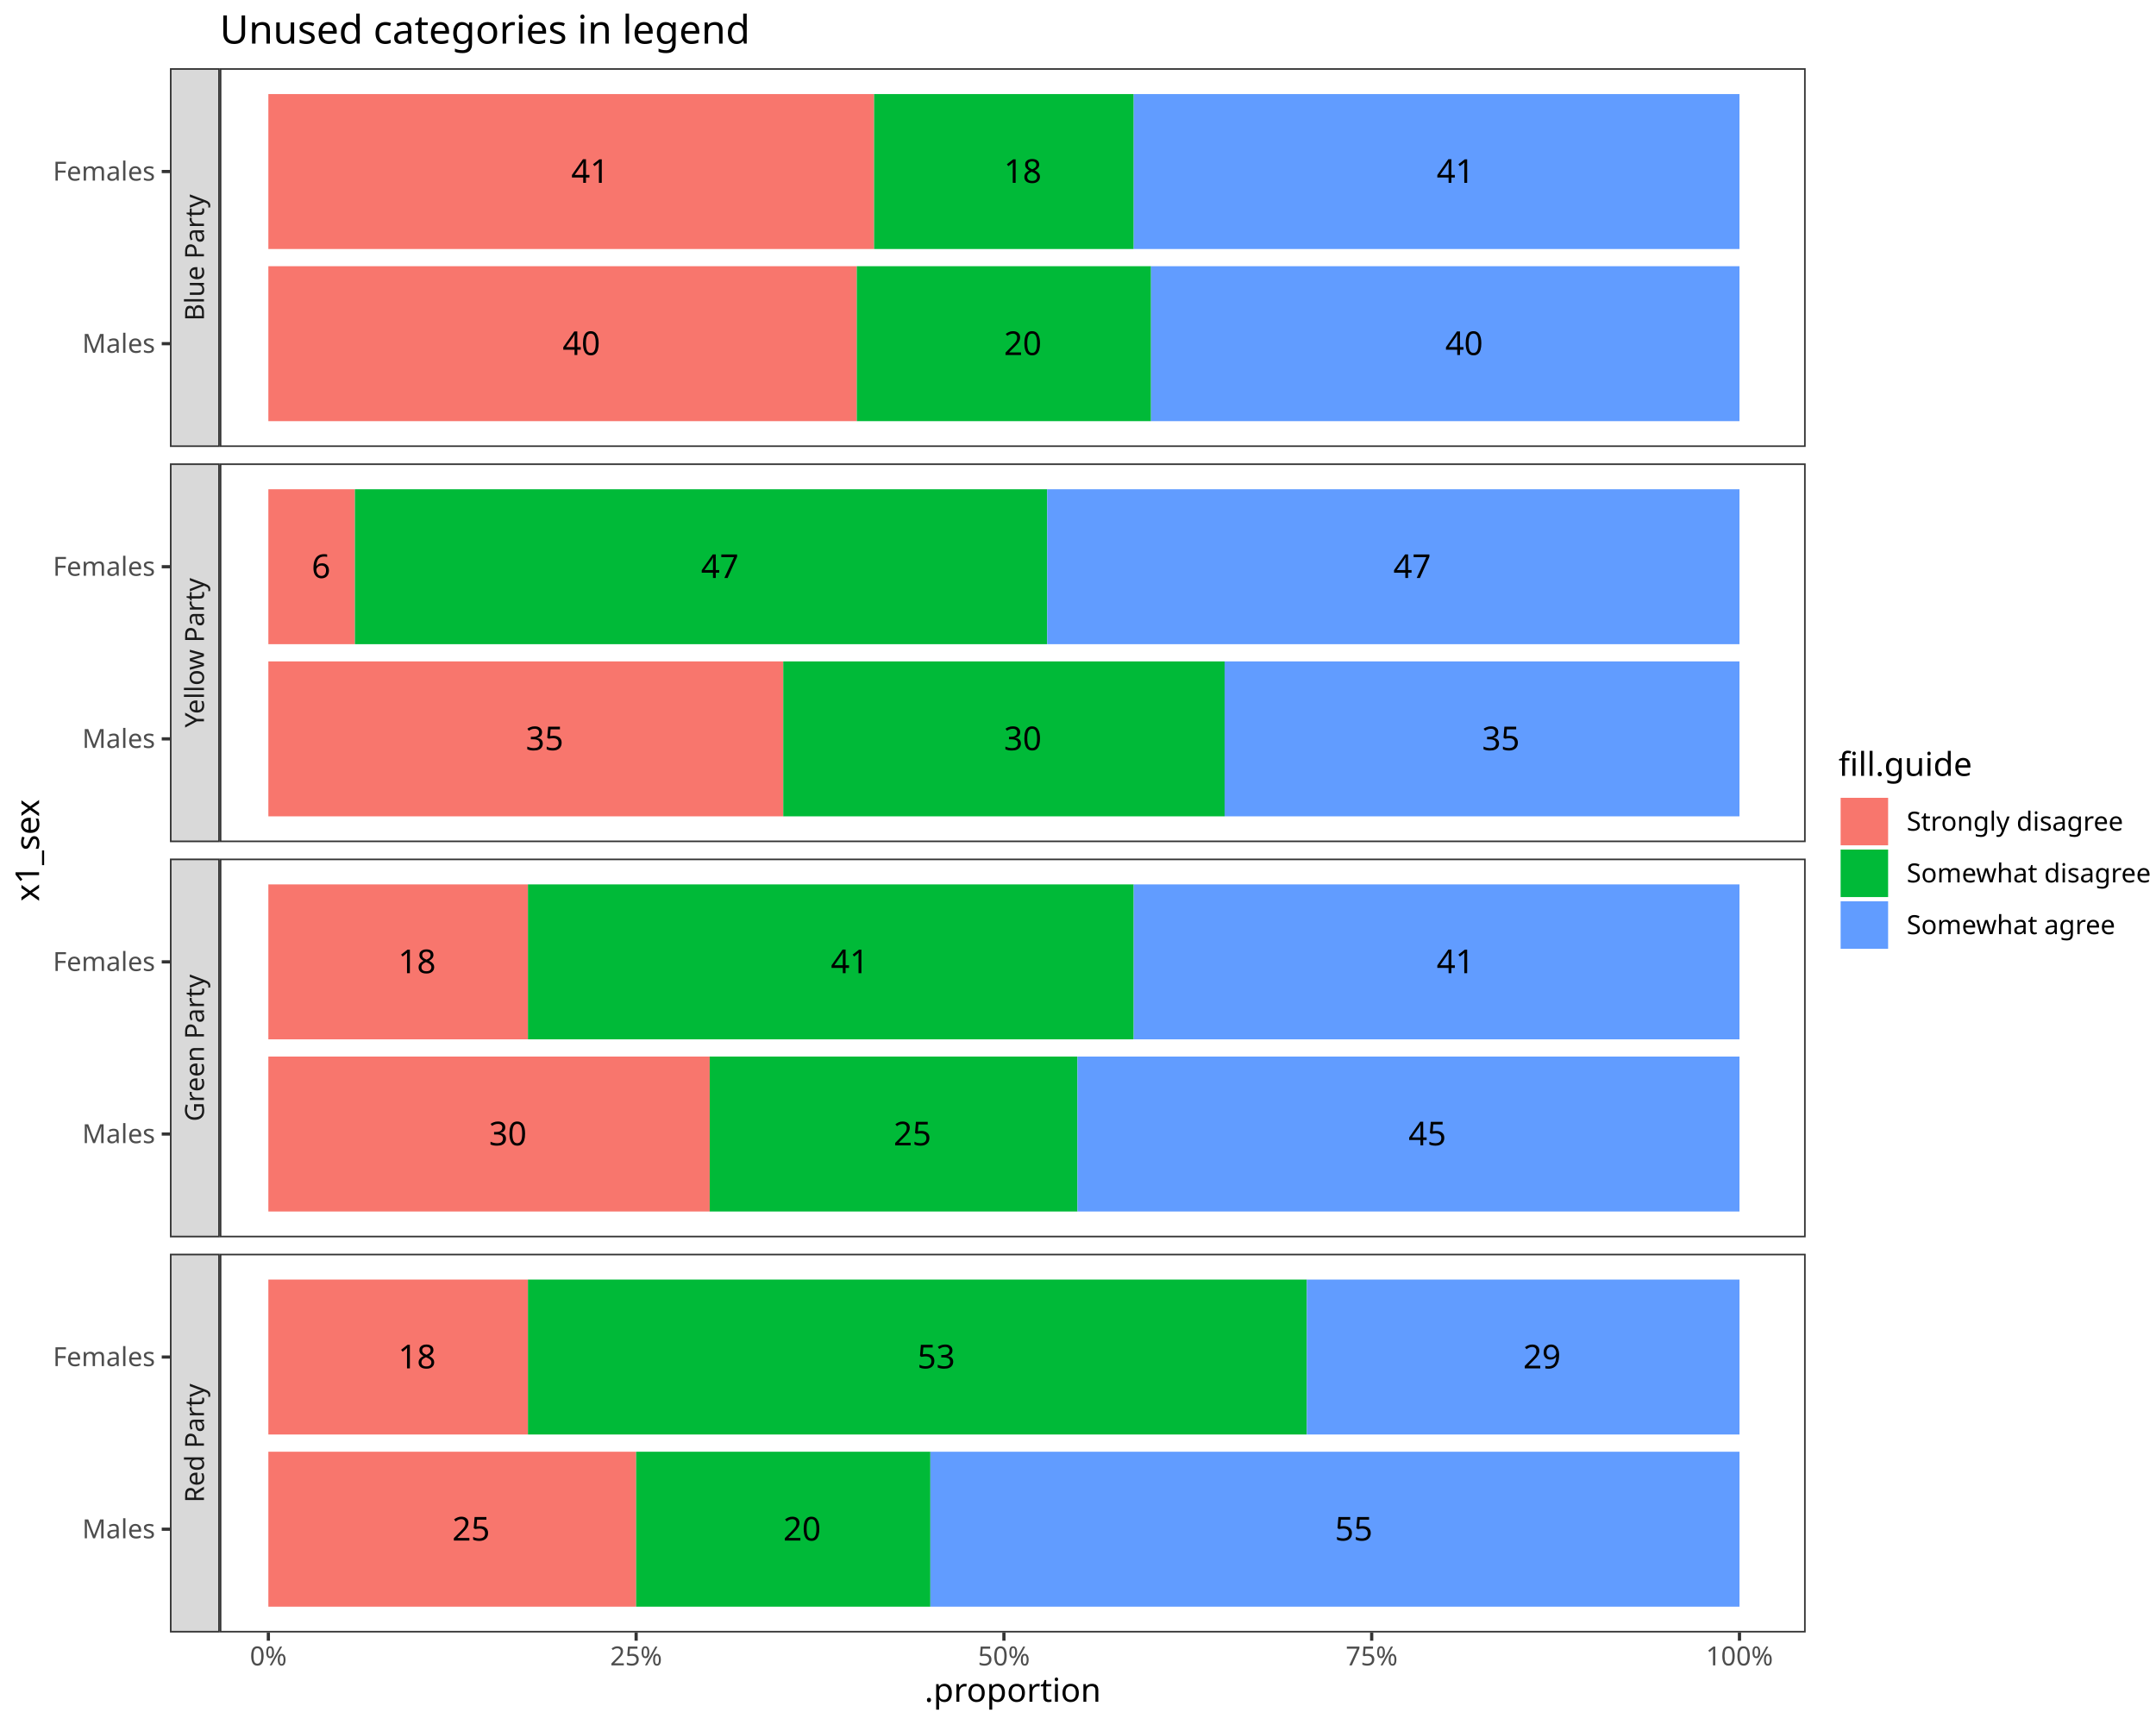
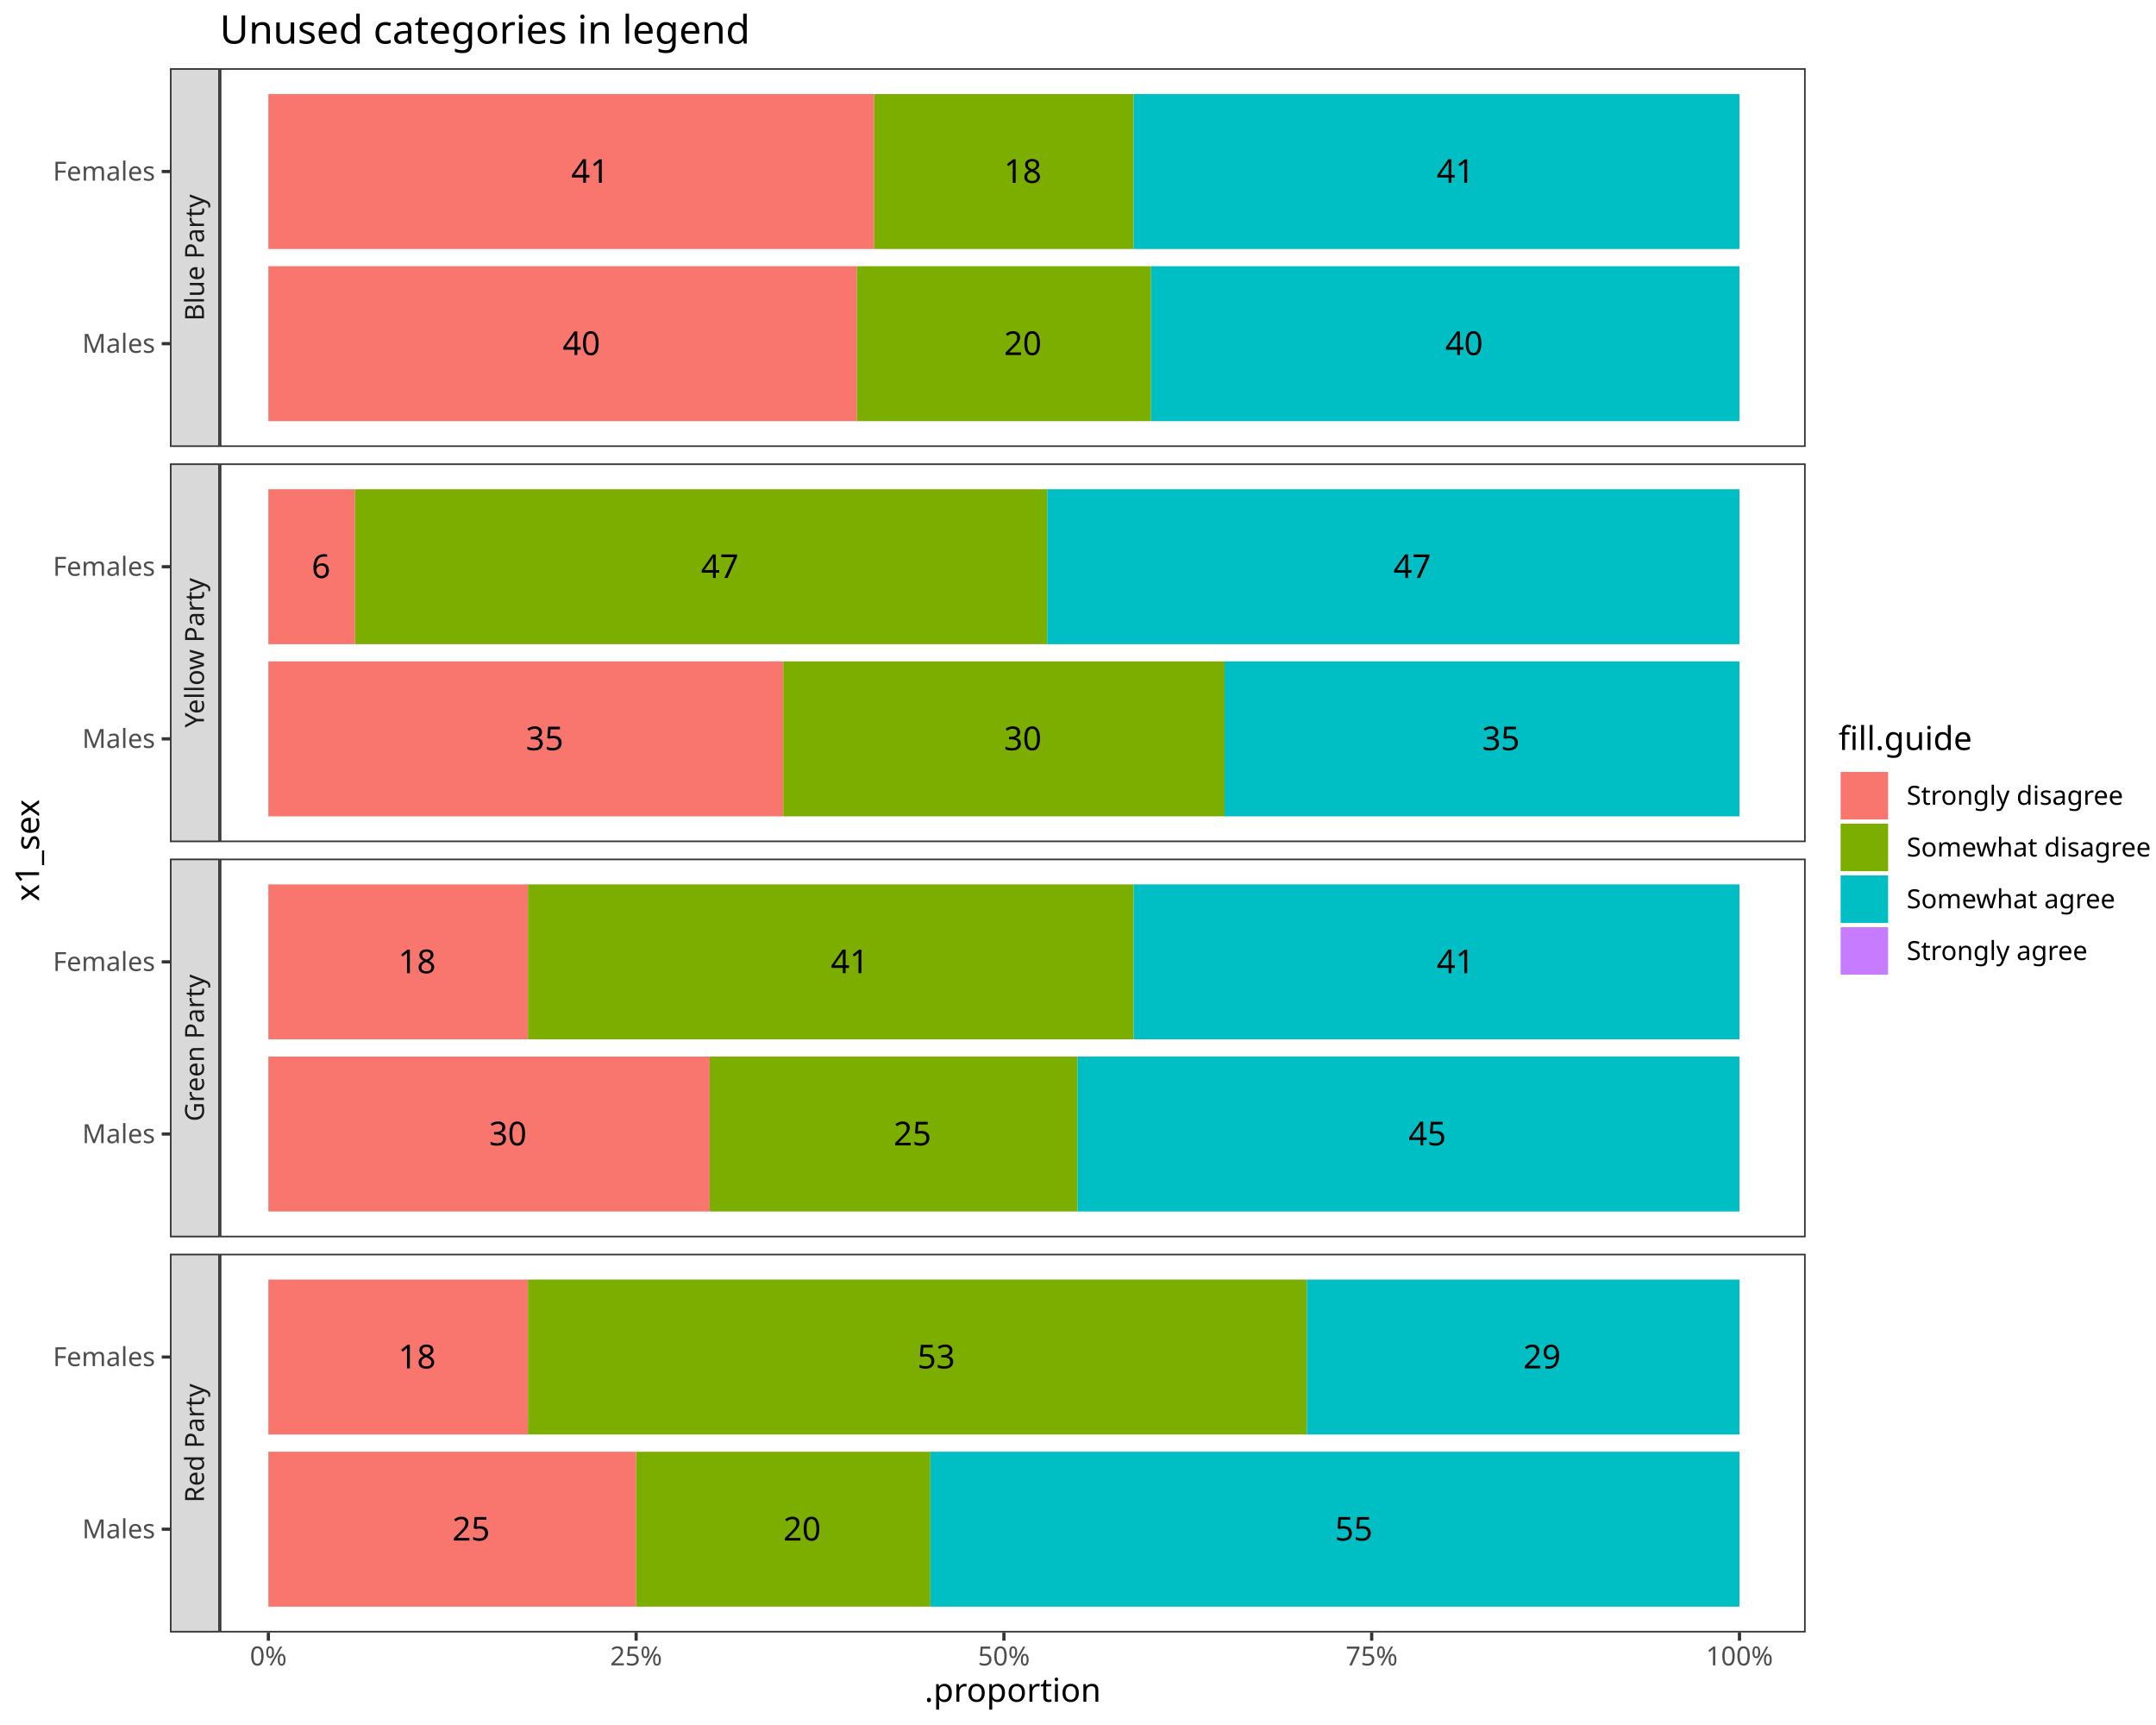
<svg xmlns="http://www.w3.org/2000/svg" class="svglite" data-engine-version="2.0" width="720.00pt" height="576.00pt" viewBox="0 0 720.00 576.00">
  <defs>
    <style type="text/css">
    .svglite line, .svglite polyline, .svglite polygon, .svglite path, .svglite rect, .svglite circle {
      fill: none;
      stroke: #000000;
      stroke-linecap: round;
      stroke-linejoin: round;
      stroke-miterlimit: 10.00;
    }
  </style>
  </defs>
  <rect width="100%" height="100%" style="stroke: none; fill: #FFFFFF;" />
  <defs>
    <clipPath id="cpMC4wMHw3MjAuMDB8MC4wMHw1NzYuMDA=">
      <rect x="0.00" y="0.00" width="720.00" height="576.00" />
    </clipPath>
  </defs>
  <g clip-path="url(#cpMC4wMHw3MjAuMDB8MC4wMHw1NzYuMDA=)">
    <rect x="0.00" y="0.00" width="720.00" height="576.00" style="stroke-width: 1.07; stroke: #FFFFFF; fill: #FFFFFF;" />
  </g>
  <defs>
    <clipPath id="cpNzMuNDB8NjAzLjAxfDIyLjc4fDE0OS4yNg==">
      <rect x="73.40" y="22.78" width="529.61" height="126.47" />
    </clipPath>
  </defs>
  <g clip-path="url(#cpNzMuNDB8NjAzLjAxfDIyLjc4fDE0OS4yNg==)">
    <rect x="73.40" y="22.78" width="529.61" height="126.47" style="stroke-width: 1.07; stroke: none; fill: #FFFFFF;" />
    <rect x="89.62" y="88.89" width="196.51" height="51.74" style="stroke-width: 1.07; stroke: none; stroke-linecap: butt; stroke-linejoin: miter; fill: #F8766D;" />
+     <rect x="286.13" y="88.89" width="98.26" height="51.74" style="stroke-width: 1.07; stroke: none; stroke-linecap: butt; stroke-linejoin: miter; fill: #7CAE00;" />
+     <rect x="384.39" y="88.89" width="196.51" height="51.74" style="stroke-width: 1.07; stroke: none; stroke-linecap: butt; stroke-linejoin: miter; fill: #00BFC4;" />
    <rect x="89.62" y="31.41" width="202.29" height="51.74" style="stroke-width: 1.07; stroke: none; stroke-linecap: butt; stroke-linejoin: miter; fill: #F8766D;" />
-     <rect x="286.13" y="88.89" width="98.26" height="51.74" style="stroke-width: 1.07; stroke: none; stroke-linecap: butt; stroke-linejoin: miter; fill: #00BA38;" />
-     <rect x="291.91" y="31.41" width="86.70" height="51.74" style="stroke-width: 1.07; stroke: none; stroke-linecap: butt; stroke-linejoin: miter; fill: #00BA38;" />
-     <rect x="384.39" y="88.89" width="196.51" height="51.74" style="stroke-width: 1.07; stroke: none; stroke-linecap: butt; stroke-linejoin: miter; fill: #619CFF;" />
-     <rect x="378.61" y="31.41" width="202.29" height="51.74" style="stroke-width: 1.07; stroke: none; stroke-linecap: butt; stroke-linejoin: miter; fill: #619CFF;" />
+     <rect x="291.91" y="31.41" width="86.70" height="51.74" style="stroke-width: 1.07; stroke: none; stroke-linecap: butt; stroke-linejoin: miter; fill: #7CAE00;" />
+     <rect x="378.61" y="31.41" width="202.29" height="51.74" style="stroke-width: 1.07; stroke: none; stroke-linecap: butt; stroke-linejoin: miter; fill: #00BFC4;" />
    <text x="187.87" y="118.55" style="font-size: 11.00px; font-family: sans;" textLength="12.24px" lengthAdjust="spacingAndGlyphs">40</text>
+     <text x="335.26" y="118.55" style="font-size: 11.00px; font-family: sans;" textLength="12.24px" lengthAdjust="spacingAndGlyphs">20</text>
+     <text x="482.65" y="118.55" style="font-size: 11.00px; font-family: sans;" textLength="12.24px" lengthAdjust="spacingAndGlyphs">40</text>
    <text x="190.76" y="61.06" style="font-size: 11.00px; font-family: sans;" textLength="12.24px" lengthAdjust="spacingAndGlyphs">41</text>
-     <text x="335.26" y="118.55" style="font-size: 11.00px; font-family: sans;" textLength="12.24px" lengthAdjust="spacingAndGlyphs">20</text>
    <text x="335.26" y="61.06" style="font-size: 11.00px; font-family: sans;" textLength="12.24px" lengthAdjust="spacingAndGlyphs">18</text>
-     <text x="482.65" y="118.55" style="font-size: 11.00px; font-family: sans;" textLength="12.24px" lengthAdjust="spacingAndGlyphs">40</text>
    <text x="479.76" y="61.06" style="font-size: 11.00px; font-family: sans;" textLength="12.24px" lengthAdjust="spacingAndGlyphs">41</text>
    <rect x="73.40" y="22.78" width="529.61" height="126.47" style="stroke-width: 1.07; stroke: #333333;" />
  </g>
  <g clip-path="url(#cpMC4wMHw3MjAuMDB8MC4wMHw1NzYuMDA=)">
</g>
  <defs>
    <clipPath id="cpNzMuNDB8NjAzLjAxfDE1NC43NHwyODEuMjE=">
      <rect x="73.40" y="154.74" width="529.61" height="126.47" />
    </clipPath>
  </defs>
  <g clip-path="url(#cpNzMuNDB8NjAzLjAxfDE1NC43NHwyODEuMjE=)">
    <rect x="73.40" y="154.74" width="529.61" height="126.47" style="stroke-width: 1.07; stroke: none; fill: #FFFFFF;" />
    <rect x="89.62" y="220.85" width="171.95" height="51.74" style="stroke-width: 1.07; stroke: none; stroke-linecap: butt; stroke-linejoin: miter; fill: #F8766D;" />
+     <rect x="261.57" y="220.85" width="147.39" height="51.74" style="stroke-width: 1.07; stroke: none; stroke-linecap: butt; stroke-linejoin: miter; fill: #7CAE00;" />
+     <rect x="408.95" y="220.85" width="171.95" height="51.74" style="stroke-width: 1.07; stroke: none; stroke-linecap: butt; stroke-linejoin: miter; fill: #00BFC4;" />
    <rect x="89.62" y="163.36" width="28.90" height="51.74" style="stroke-width: 1.07; stroke: none; stroke-linecap: butt; stroke-linejoin: miter; fill: #F8766D;" />
-     <rect x="261.57" y="220.85" width="147.39" height="51.74" style="stroke-width: 1.07; stroke: none; stroke-linecap: butt; stroke-linejoin: miter; fill: #00BA38;" />
-     <rect x="118.52" y="163.36" width="231.19" height="51.74" style="stroke-width: 1.07; stroke: none; stroke-linecap: butt; stroke-linejoin: miter; fill: #00BA38;" />
-     <rect x="408.95" y="220.85" width="171.95" height="51.74" style="stroke-width: 1.07; stroke: none; stroke-linecap: butt; stroke-linejoin: miter; fill: #619CFF;" />
-     <rect x="349.71" y="163.36" width="231.19" height="51.74" style="stroke-width: 1.07; stroke: none; stroke-linecap: butt; stroke-linejoin: miter; fill: #619CFF;" />
+     <rect x="118.52" y="163.36" width="231.19" height="51.74" style="stroke-width: 1.07; stroke: none; stroke-linecap: butt; stroke-linejoin: miter; fill: #7CAE00;" />
+     <rect x="349.71" y="163.36" width="231.19" height="51.74" style="stroke-width: 1.07; stroke: none; stroke-linecap: butt; stroke-linejoin: miter; fill: #00BFC4;" />
    <text x="175.59" y="250.50" style="font-size: 11.00px; font-family: sans;" textLength="12.24px" lengthAdjust="spacingAndGlyphs">35</text>
+     <text x="335.26" y="250.50" style="font-size: 11.00px; font-family: sans;" textLength="12.24px" lengthAdjust="spacingAndGlyphs">30</text>
+     <text x="494.93" y="250.50" style="font-size: 11.00px; font-family: sans;" textLength="12.24px" lengthAdjust="spacingAndGlyphs">35</text>
    <text x="104.07" y="193.01" style="font-size: 11.00px; font-family: sans;" textLength="6.12px" lengthAdjust="spacingAndGlyphs">6</text>
-     <text x="335.26" y="250.50" style="font-size: 11.00px; font-family: sans;" textLength="12.24px" lengthAdjust="spacingAndGlyphs">30</text>
    <text x="234.11" y="193.01" style="font-size: 11.00px; font-family: sans;" textLength="12.24px" lengthAdjust="spacingAndGlyphs">47</text>
-     <text x="494.93" y="250.50" style="font-size: 11.00px; font-family: sans;" textLength="12.24px" lengthAdjust="spacingAndGlyphs">35</text>
    <text x="465.31" y="193.01" style="font-size: 11.00px; font-family: sans;" textLength="12.24px" lengthAdjust="spacingAndGlyphs">47</text>
    <rect x="73.40" y="154.74" width="529.61" height="126.47" style="stroke-width: 1.07; stroke: #333333;" />
  </g>
  <g clip-path="url(#cpMC4wMHw3MjAuMDB8MC4wMHw1NzYuMDA=)">
</g>
  <defs>
    <clipPath id="cpNzMuNDB8NjAzLjAxfDI4Ni42OXw0MTMuMTY=">
      <rect x="73.40" y="286.69" width="529.61" height="126.47" />
    </clipPath>
  </defs>
  <g clip-path="url(#cpNzMuNDB8NjAzLjAxfDI4Ni42OXw0MTMuMTY=)">
    <rect x="73.40" y="286.69" width="529.61" height="126.47" style="stroke-width: 1.07; stroke: none; fill: #FFFFFF;" />
    <rect x="89.62" y="352.80" width="147.39" height="51.74" style="stroke-width: 1.07; stroke: none; stroke-linecap: butt; stroke-linejoin: miter; fill: #F8766D;" />
+     <rect x="237.00" y="352.80" width="122.82" height="51.74" style="stroke-width: 1.07; stroke: none; stroke-linecap: butt; stroke-linejoin: miter; fill: #7CAE00;" />
+     <rect x="359.82" y="352.80" width="221.08" height="51.74" style="stroke-width: 1.07; stroke: none; stroke-linecap: butt; stroke-linejoin: miter; fill: #00BFC4;" />
    <rect x="89.62" y="295.31" width="86.70" height="51.74" style="stroke-width: 1.07; stroke: none; stroke-linecap: butt; stroke-linejoin: miter; fill: #F8766D;" />
-     <rect x="237.00" y="352.80" width="122.82" height="51.74" style="stroke-width: 1.07; stroke: none; stroke-linecap: butt; stroke-linejoin: miter; fill: #00BA38;" />
-     <rect x="176.31" y="295.31" width="202.29" height="51.74" style="stroke-width: 1.07; stroke: none; stroke-linecap: butt; stroke-linejoin: miter; fill: #00BA38;" />
-     <rect x="359.82" y="352.80" width="221.08" height="51.74" style="stroke-width: 1.07; stroke: none; stroke-linecap: butt; stroke-linejoin: miter; fill: #619CFF;" />
-     <rect x="378.61" y="295.31" width="202.29" height="51.74" style="stroke-width: 1.07; stroke: none; stroke-linecap: butt; stroke-linejoin: miter; fill: #619CFF;" />
+     <rect x="176.31" y="295.31" width="202.29" height="51.74" style="stroke-width: 1.07; stroke: none; stroke-linecap: butt; stroke-linejoin: miter; fill: #7CAE00;" />
+     <rect x="378.61" y="295.31" width="202.29" height="51.74" style="stroke-width: 1.07; stroke: none; stroke-linecap: butt; stroke-linejoin: miter; fill: #00BFC4;" />
    <text x="163.31" y="382.45" style="font-size: 11.00px; font-family: sans;" textLength="12.24px" lengthAdjust="spacingAndGlyphs">30</text>
+     <text x="298.41" y="382.45" style="font-size: 11.00px; font-family: sans;" textLength="12.24px" lengthAdjust="spacingAndGlyphs">25</text>
+     <text x="470.36" y="382.45" style="font-size: 11.00px; font-family: sans;" textLength="12.24px" lengthAdjust="spacingAndGlyphs">45</text>
    <text x="132.97" y="324.97" style="font-size: 11.00px; font-family: sans;" textLength="12.24px" lengthAdjust="spacingAndGlyphs">18</text>
-     <text x="298.41" y="382.45" style="font-size: 11.00px; font-family: sans;" textLength="12.24px" lengthAdjust="spacingAndGlyphs">25</text>
    <text x="277.46" y="324.97" style="font-size: 11.00px; font-family: sans;" textLength="12.24px" lengthAdjust="spacingAndGlyphs">41</text>
-     <text x="470.36" y="382.45" style="font-size: 11.00px; font-family: sans;" textLength="12.24px" lengthAdjust="spacingAndGlyphs">45</text>
    <text x="479.76" y="324.97" style="font-size: 11.00px; font-family: sans;" textLength="12.24px" lengthAdjust="spacingAndGlyphs">41</text>
    <rect x="73.40" y="286.69" width="529.61" height="126.47" style="stroke-width: 1.07; stroke: #333333;" />
  </g>
  <g clip-path="url(#cpMC4wMHw3MjAuMDB8MC4wMHw1NzYuMDA=)">
</g>
  <defs>
    <clipPath id="cpNzMuNDB8NjAzLjAxfDQxOC42NHw1NDUuMTE=">
      <rect x="73.40" y="418.64" width="529.61" height="126.47" />
    </clipPath>
  </defs>
  <g clip-path="url(#cpNzMuNDB8NjAzLjAxfDQxOC42NHw1NDUuMTE=)">
    <rect x="73.40" y="418.64" width="529.61" height="126.47" style="stroke-width: 1.07; stroke: none; fill: #FFFFFF;" />
    <rect x="89.62" y="484.75" width="122.82" height="51.74" style="stroke-width: 1.07; stroke: none; stroke-linecap: butt; stroke-linejoin: miter; fill: #F8766D;" />
+     <rect x="212.44" y="484.75" width="98.26" height="51.74" style="stroke-width: 1.07; stroke: none; stroke-linecap: butt; stroke-linejoin: miter; fill: #7CAE00;" />
+     <rect x="310.70" y="484.75" width="270.21" height="51.74" style="stroke-width: 1.07; stroke: none; stroke-linecap: butt; stroke-linejoin: miter; fill: #00BFC4;" />
    <rect x="89.62" y="427.26" width="86.70" height="51.74" style="stroke-width: 1.07; stroke: none; stroke-linecap: butt; stroke-linejoin: miter; fill: #F8766D;" />
-     <rect x="212.44" y="484.75" width="98.26" height="51.74" style="stroke-width: 1.07; stroke: none; stroke-linecap: butt; stroke-linejoin: miter; fill: #00BA38;" />
-     <rect x="176.31" y="427.26" width="260.09" height="51.74" style="stroke-width: 1.07; stroke: none; stroke-linecap: butt; stroke-linejoin: miter; fill: #00BA38;" />
-     <rect x="310.70" y="484.75" width="270.21" height="51.74" style="stroke-width: 1.07; stroke: none; stroke-linecap: butt; stroke-linejoin: miter; fill: #619CFF;" />
-     <rect x="436.41" y="427.26" width="144.50" height="51.74" style="stroke-width: 1.07; stroke: none; stroke-linecap: butt; stroke-linejoin: miter; fill: #619CFF;" />
+     <rect x="176.31" y="427.26" width="260.09" height="51.74" style="stroke-width: 1.07; stroke: none; stroke-linecap: butt; stroke-linejoin: miter; fill: #7CAE00;" />
+     <rect x="436.41" y="427.26" width="144.50" height="51.74" style="stroke-width: 1.07; stroke: none; stroke-linecap: butt; stroke-linejoin: miter; fill: #00BFC4;" />
    <text x="151.03" y="514.41" style="font-size: 11.00px; font-family: sans;" textLength="12.24px" lengthAdjust="spacingAndGlyphs">25</text>
+     <text x="261.57" y="514.41" style="font-size: 11.00px; font-family: sans;" textLength="12.24px" lengthAdjust="spacingAndGlyphs">20</text>
+     <text x="445.80" y="514.41" style="font-size: 11.00px; font-family: sans;" textLength="12.24px" lengthAdjust="spacingAndGlyphs">55</text>
    <text x="132.97" y="456.92" style="font-size: 11.00px; font-family: sans;" textLength="12.24px" lengthAdjust="spacingAndGlyphs">18</text>
-     <text x="261.57" y="514.41" style="font-size: 11.00px; font-family: sans;" textLength="12.24px" lengthAdjust="spacingAndGlyphs">20</text>
    <text x="306.36" y="456.92" style="font-size: 11.00px; font-family: sans;" textLength="12.24px" lengthAdjust="spacingAndGlyphs">53</text>
-     <text x="445.80" y="514.41" style="font-size: 11.00px; font-family: sans;" textLength="12.24px" lengthAdjust="spacingAndGlyphs">55</text>
    <text x="508.66" y="456.92" style="font-size: 11.00px; font-family: sans;" textLength="12.24px" lengthAdjust="spacingAndGlyphs">29</text>
    <rect x="73.40" y="418.64" width="529.61" height="126.47" style="stroke-width: 1.07; stroke: #333333;" />
  </g>
  <g clip-path="url(#cpMC4wMHw3MjAuMDB8MC4wMHw1NzYuMDA=)">
</g>
  <defs>
    <clipPath id="cpNTYuNzV8NzMuNDB8MjIuNzh8MTQ5LjI2">
      <rect x="56.75" y="22.78" width="16.65" height="126.47" />
    </clipPath>
  </defs>
  <g clip-path="url(#cpNTYuNzV8NzMuNDB8MjIuNzh8MTQ5LjI2)">
    <rect x="56.75" y="22.78" width="16.65" height="126.47" style="stroke-width: 1.07; stroke: #333333; fill: #D9D9D9;" />
    <text transform="translate(68.11,86.02) rotate(-90)" text-anchor="middle" style="font-size: 8.80px; fill: #1A1A1A; font-family: sans;" textLength="40.60px" lengthAdjust="spacingAndGlyphs">Blue Party</text>
  </g>
  <g clip-path="url(#cpMC4wMHw3MjAuMDB8MC4wMHw1NzYuMDA=)">
</g>
  <defs>
    <clipPath id="cpNTYuNzV8NzMuNDB8MTU0Ljc0fDI4MS4yMQ==">
      <rect x="56.75" y="154.74" width="16.65" height="126.47" />
    </clipPath>
  </defs>
  <g clip-path="url(#cpNTYuNzV8NzMuNDB8MTU0Ljc0fDI4MS4yMQ==)">
    <rect x="56.75" y="154.74" width="16.65" height="126.47" style="stroke-width: 1.07; stroke: #333333; fill: #D9D9D9;" />
    <text transform="translate(68.11,217.97) rotate(-90)" text-anchor="middle" style="font-size: 8.80px; fill: #1A1A1A; font-family: sans;" textLength="48.91px" lengthAdjust="spacingAndGlyphs">Yellow Party</text>
  </g>
  <g clip-path="url(#cpMC4wMHw3MjAuMDB8MC4wMHw1NzYuMDA=)">
</g>
  <defs>
    <clipPath id="cpNTYuNzV8NzMuNDB8Mjg2LjY5fDQxMy4xNg==">
      <rect x="56.75" y="286.69" width="16.65" height="126.47" />
    </clipPath>
  </defs>
  <g clip-path="url(#cpNTYuNzV8NzMuNDB8Mjg2LjY5fDQxMy4xNg==)">
    <rect x="56.75" y="286.69" width="16.65" height="126.47" style="stroke-width: 1.07; stroke: #333333; fill: #D9D9D9;" />
    <text transform="translate(68.11,349.92) rotate(-90)" text-anchor="middle" style="font-size: 8.80px; fill: #1A1A1A; font-family: sans;" textLength="47.45px" lengthAdjust="spacingAndGlyphs">Green Party</text>
  </g>
  <g clip-path="url(#cpMC4wMHw3MjAuMDB8MC4wMHw1NzYuMDA=)">
</g>
  <defs>
    <clipPath id="cpNTYuNzV8NzMuNDB8NDE4LjY0fDU0NS4xMQ==">
      <rect x="56.75" y="418.64" width="16.65" height="126.47" />
    </clipPath>
  </defs>
  <g clip-path="url(#cpNTYuNzV8NzMuNDB8NDE4LjY0fDU0NS4xMQ==)">
    <rect x="56.75" y="418.64" width="16.65" height="126.47" style="stroke-width: 1.07; stroke: #333333; fill: #D9D9D9;" />
    <text transform="translate(68.11,481.88) rotate(-90)" text-anchor="middle" style="font-size: 8.80px; fill: #1A1A1A; font-family: sans;" textLength="39.14px" lengthAdjust="spacingAndGlyphs">Red Party</text>
  </g>
  <g clip-path="url(#cpMC4wMHw3MjAuMDB8MC4wMHw1NzYuMDA=)">
    <polyline points="89.62,547.85 89.62,545.11 " style="stroke-width: 1.07; stroke: #333333; stroke-linecap: butt;" />
    <polyline points="212.44,547.85 212.44,545.11 " style="stroke-width: 1.07; stroke: #333333; stroke-linecap: butt;" />
    <polyline points="335.26,547.85 335.26,545.11 " style="stroke-width: 1.07; stroke: #333333; stroke-linecap: butt;" />
    <polyline points="458.08,547.85 458.08,545.11 " style="stroke-width: 1.07; stroke: #333333; stroke-linecap: butt;" />
    <polyline points="580.90,547.85 580.90,545.11 " style="stroke-width: 1.07; stroke: #333333; stroke-linecap: butt;" />
    <text x="89.62" y="556.10" text-anchor="middle" style="font-size: 8.80px; fill: #4D4D4D; font-family: sans;" textLength="12.72px" lengthAdjust="spacingAndGlyphs">0%</text>
    <text x="212.44" y="556.10" text-anchor="middle" style="font-size: 8.80px; fill: #4D4D4D; font-family: sans;" textLength="17.61px" lengthAdjust="spacingAndGlyphs">25%</text>
    <text x="335.26" y="556.10" text-anchor="middle" style="font-size: 8.80px; fill: #4D4D4D; font-family: sans;" textLength="17.61px" lengthAdjust="spacingAndGlyphs">50%</text>
    <text x="458.08" y="556.10" text-anchor="middle" style="font-size: 8.80px; fill: #4D4D4D; font-family: sans;" textLength="17.61px" lengthAdjust="spacingAndGlyphs">75%</text>
    <text x="580.90" y="556.10" text-anchor="middle" style="font-size: 8.80px; fill: #4D4D4D; font-family: sans;" textLength="22.51px" lengthAdjust="spacingAndGlyphs">100%</text>
    <text x="51.82" y="117.79" text-anchor="end" style="font-size: 8.80px; fill: #4D4D4D; font-family: sans;" textLength="23.48px" lengthAdjust="spacingAndGlyphs">Males</text>
    <text x="51.82" y="60.30" text-anchor="end" style="font-size: 8.80px; fill: #4D4D4D; font-family: sans;" textLength="33.75px" lengthAdjust="spacingAndGlyphs">Females</text>
    <polyline points="54.01,114.76 56.75,114.76 " style="stroke-width: 1.07; stroke: #333333; stroke-linecap: butt;" />
    <polyline points="54.01,57.28 56.75,57.28 " style="stroke-width: 1.07; stroke: #333333; stroke-linecap: butt;" />
    <text x="51.82" y="249.74" text-anchor="end" style="font-size: 8.80px; fill: #4D4D4D; font-family: sans;" textLength="23.48px" lengthAdjust="spacingAndGlyphs">Males</text>
    <text x="51.82" y="192.26" text-anchor="end" style="font-size: 8.80px; fill: #4D4D4D; font-family: sans;" textLength="33.75px" lengthAdjust="spacingAndGlyphs">Females</text>
    <polyline points="54.01,246.72 56.75,246.72 " style="stroke-width: 1.07; stroke: #333333; stroke-linecap: butt;" />
    <polyline points="54.01,189.23 56.75,189.23 " style="stroke-width: 1.07; stroke: #333333; stroke-linecap: butt;" />
    <text x="51.82" y="381.70" text-anchor="end" style="font-size: 8.80px; fill: #4D4D4D; font-family: sans;" textLength="23.48px" lengthAdjust="spacingAndGlyphs">Males</text>
    <text x="51.82" y="324.21" text-anchor="end" style="font-size: 8.80px; fill: #4D4D4D; font-family: sans;" textLength="33.75px" lengthAdjust="spacingAndGlyphs">Females</text>
    <polyline points="54.01,378.67 56.75,378.67 " style="stroke-width: 1.07; stroke: #333333; stroke-linecap: butt;" />
    <polyline points="54.01,321.18 56.75,321.18 " style="stroke-width: 1.07; stroke: #333333; stroke-linecap: butt;" />
    <text x="51.82" y="513.65" text-anchor="end" style="font-size: 8.80px; fill: #4D4D4D; font-family: sans;" textLength="23.48px" lengthAdjust="spacingAndGlyphs">Males</text>
    <text x="51.82" y="456.16" text-anchor="end" style="font-size: 8.80px; fill: #4D4D4D; font-family: sans;" textLength="33.75px" lengthAdjust="spacingAndGlyphs">Females</text>
    <polyline points="54.01,510.62 56.75,510.62 " style="stroke-width: 1.07; stroke: #333333; stroke-linecap: butt;" />
    <polyline points="54.01,453.13 56.75,453.13 " style="stroke-width: 1.07; stroke: #333333; stroke-linecap: butt;" />
    <text x="338.21" y="568.24" text-anchor="middle" style="font-size: 11.00px; font-family: sans;" textLength="52.59px" lengthAdjust="spacingAndGlyphs">.proportion</text>
    <text transform="translate(13.05,283.95) rotate(-90)" text-anchor="middle" style="font-size: 11.00px; font-family: sans;" textLength="34.87px" lengthAdjust="spacingAndGlyphs">x1_sex</text>
-     <rect x="613.97" y="250.36" width="100.55" height="67.17" style="stroke-width: 1.07; stroke: none; fill: #FFFFFF;" />
-     <text x="613.97" y="259.07" style="font-size: 11.00px; font-family: sans;" textLength="40.35px" lengthAdjust="spacingAndGlyphs">fill.guide</text>
-     <rect x="613.97" y="265.69" width="17.28" height="17.28" style="stroke-width: 1.07; stroke: none; fill: #FFFFFF;" />
-     <rect x="614.68" y="266.40" width="15.86" height="15.86" style="stroke-width: 1.07; stroke: none; stroke-linecap: butt; stroke-linejoin: miter; fill: #F8766D;" />
-     <rect x="613.97" y="282.97" width="17.28" height="17.28" style="stroke-width: 1.07; stroke: none; fill: #FFFFFF;" />
-     <rect x="614.68" y="283.68" width="15.86" height="15.86" style="stroke-width: 1.07; stroke: none; stroke-linecap: butt; stroke-linejoin: miter; fill: #00BA38;" />
-     <rect x="613.97" y="300.25" width="17.28" height="17.28" style="stroke-width: 1.07; stroke: none; fill: #FFFFFF;" />
-     <rect x="614.68" y="300.96" width="15.86" height="15.86" style="stroke-width: 1.07; stroke: none; stroke-linecap: butt; stroke-linejoin: miter; fill: #619CFF;" />
-     <text x="636.73" y="277.36" style="font-size: 8.80px; font-family: sans;" textLength="68.49px" lengthAdjust="spacingAndGlyphs">Strongly disagree</text>
-     <text x="636.73" y="294.64" style="font-size: 8.80px; font-family: sans;" textLength="77.79px" lengthAdjust="spacingAndGlyphs">Somewhat disagree</text>
-     <text x="636.73" y="311.92" style="font-size: 8.80px; font-family: sans;" textLength="66.54px" lengthAdjust="spacingAndGlyphs">Somewhat agree</text>
+     <rect x="613.97" y="241.72" width="100.55" height="84.45" style="stroke-width: 1.07; stroke: none; fill: #FFFFFF;" />
+     <text x="613.97" y="250.43" style="font-size: 11.00px; font-family: sans;" textLength="40.35px" lengthAdjust="spacingAndGlyphs">fill.guide</text>
+     <rect x="613.97" y="257.05" width="17.28" height="17.28" style="stroke-width: 1.07; stroke: none; fill: #FFFFFF;" />
+     <rect x="614.68" y="257.76" width="15.86" height="15.86" style="stroke-width: 1.07; stroke: none; stroke-linecap: butt; stroke-linejoin: miter; fill: #F8766D;" />
+     <rect x="613.97" y="274.33" width="17.28" height="17.28" style="stroke-width: 1.07; stroke: none; fill: #FFFFFF;" />
+     <rect x="614.68" y="275.04" width="15.86" height="15.86" style="stroke-width: 1.07; stroke: none; stroke-linecap: butt; stroke-linejoin: miter; fill: #7CAE00;" />
+     <rect x="613.97" y="291.61" width="17.28" height="17.28" style="stroke-width: 1.07; stroke: none; fill: #FFFFFF;" />
+     <rect x="614.68" y="292.32" width="15.86" height="15.86" style="stroke-width: 1.07; stroke: none; stroke-linecap: butt; stroke-linejoin: miter; fill: #00BFC4;" />
+     <rect x="613.97" y="308.89" width="17.28" height="17.28" style="stroke-width: 1.07; stroke: none; fill: #FFFFFF;" />
+     <rect x="614.68" y="309.60" width="15.86" height="15.86" style="stroke-width: 1.07; stroke: none; stroke-linecap: butt; stroke-linejoin: miter; fill: #C77CFF;" />
+     <text x="636.73" y="268.72" style="font-size: 8.80px; font-family: sans;" textLength="68.49px" lengthAdjust="spacingAndGlyphs">Strongly disagree</text>
+     <text x="636.73" y="286.00" style="font-size: 8.80px; font-family: sans;" textLength="77.79px" lengthAdjust="spacingAndGlyphs">Somewhat disagree</text>
+     <text x="636.73" y="303.28" style="font-size: 8.80px; font-family: sans;" textLength="66.54px" lengthAdjust="spacingAndGlyphs">Somewhat agree</text>
+     <text x="636.73" y="320.56" style="font-size: 8.80px; font-family: sans;" textLength="57.24px" lengthAdjust="spacingAndGlyphs">Strongly agree</text>
    <text x="73.40" y="14.56" style="font-size: 13.20px; font-family: sans;" textLength="167.33px" lengthAdjust="spacingAndGlyphs">Unused categories in legend</text>
  </g>
</svg>
